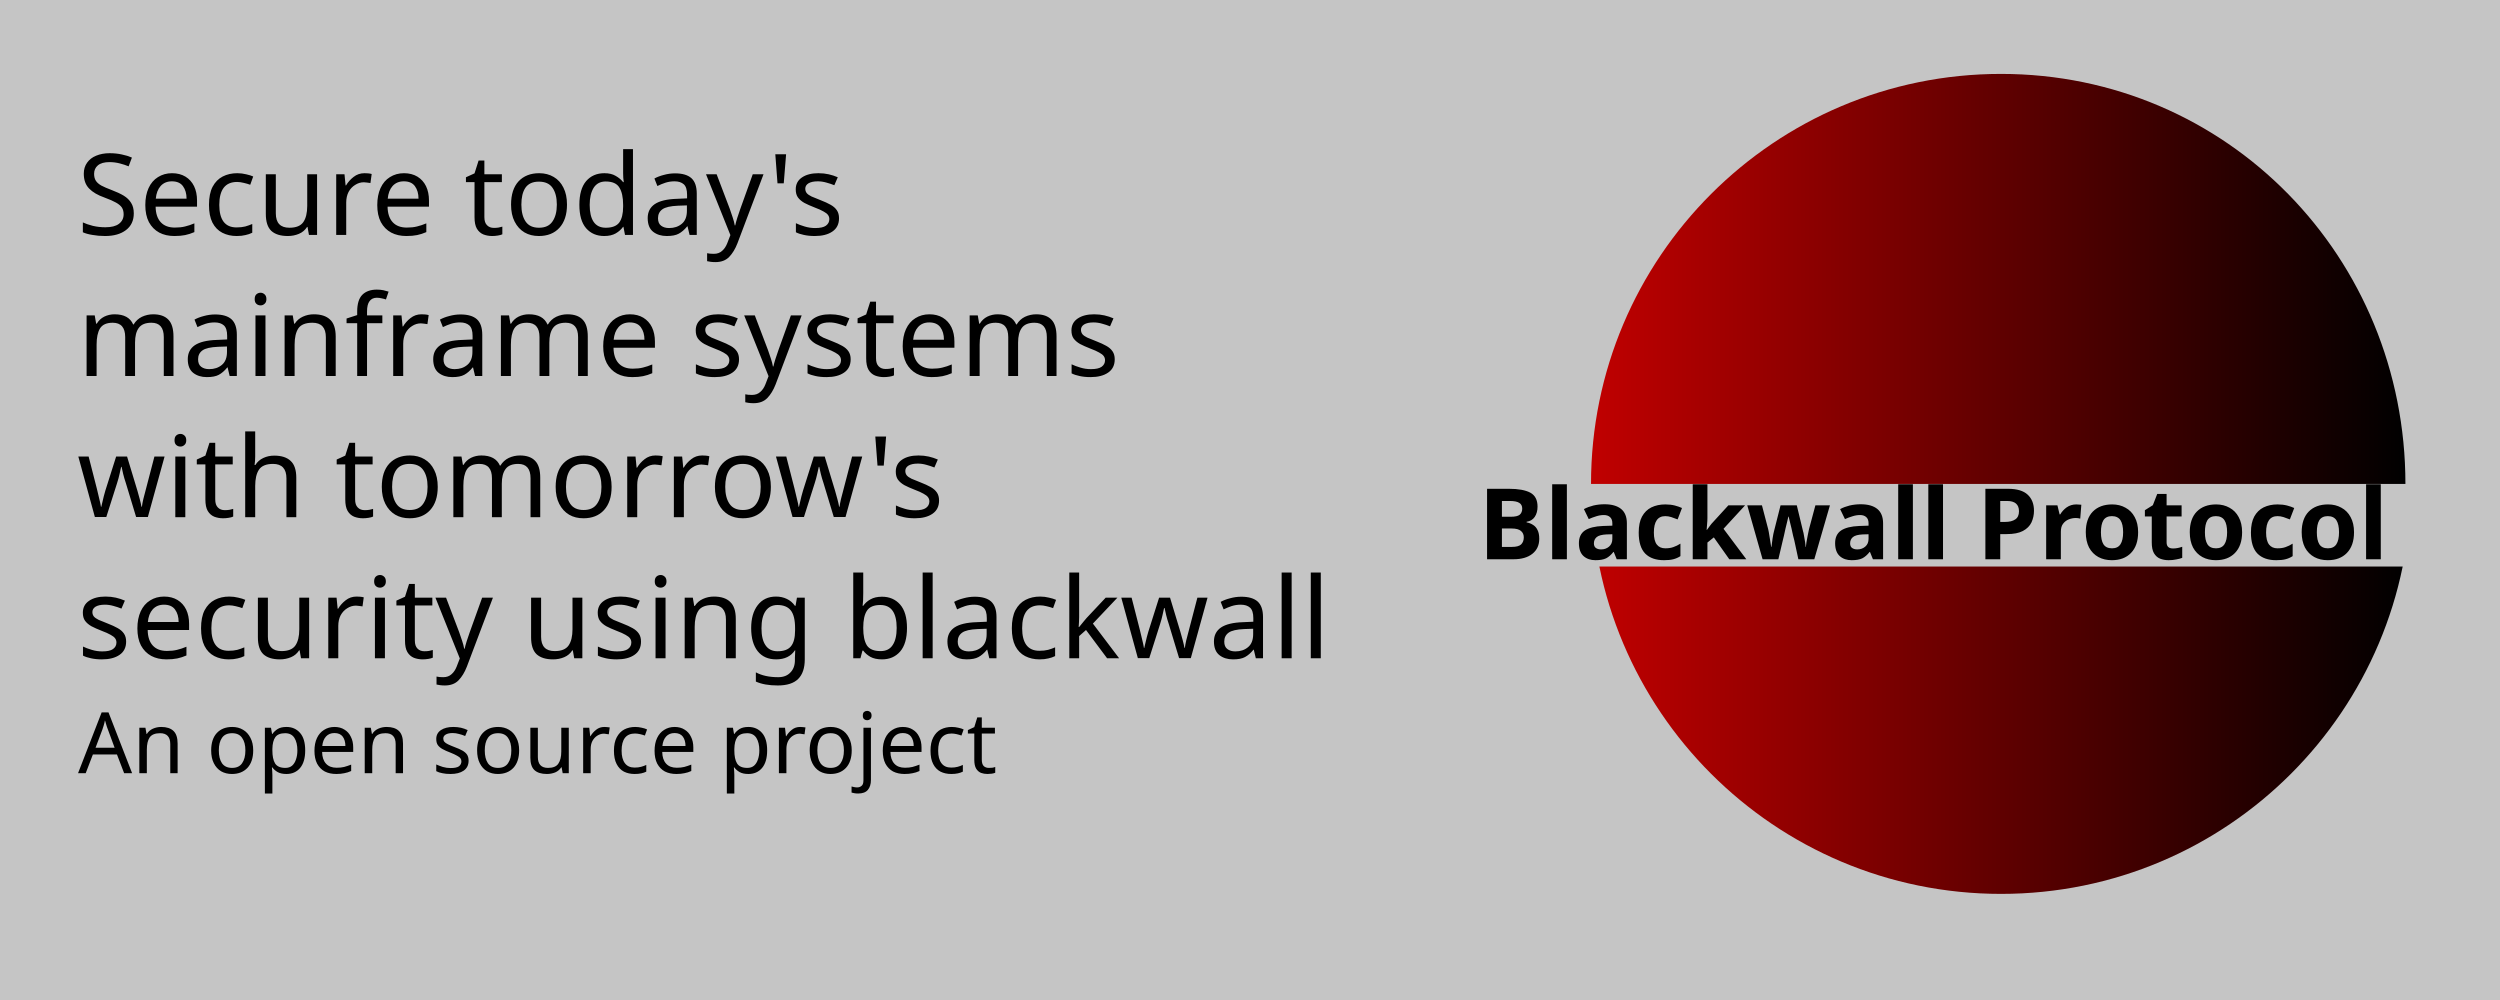
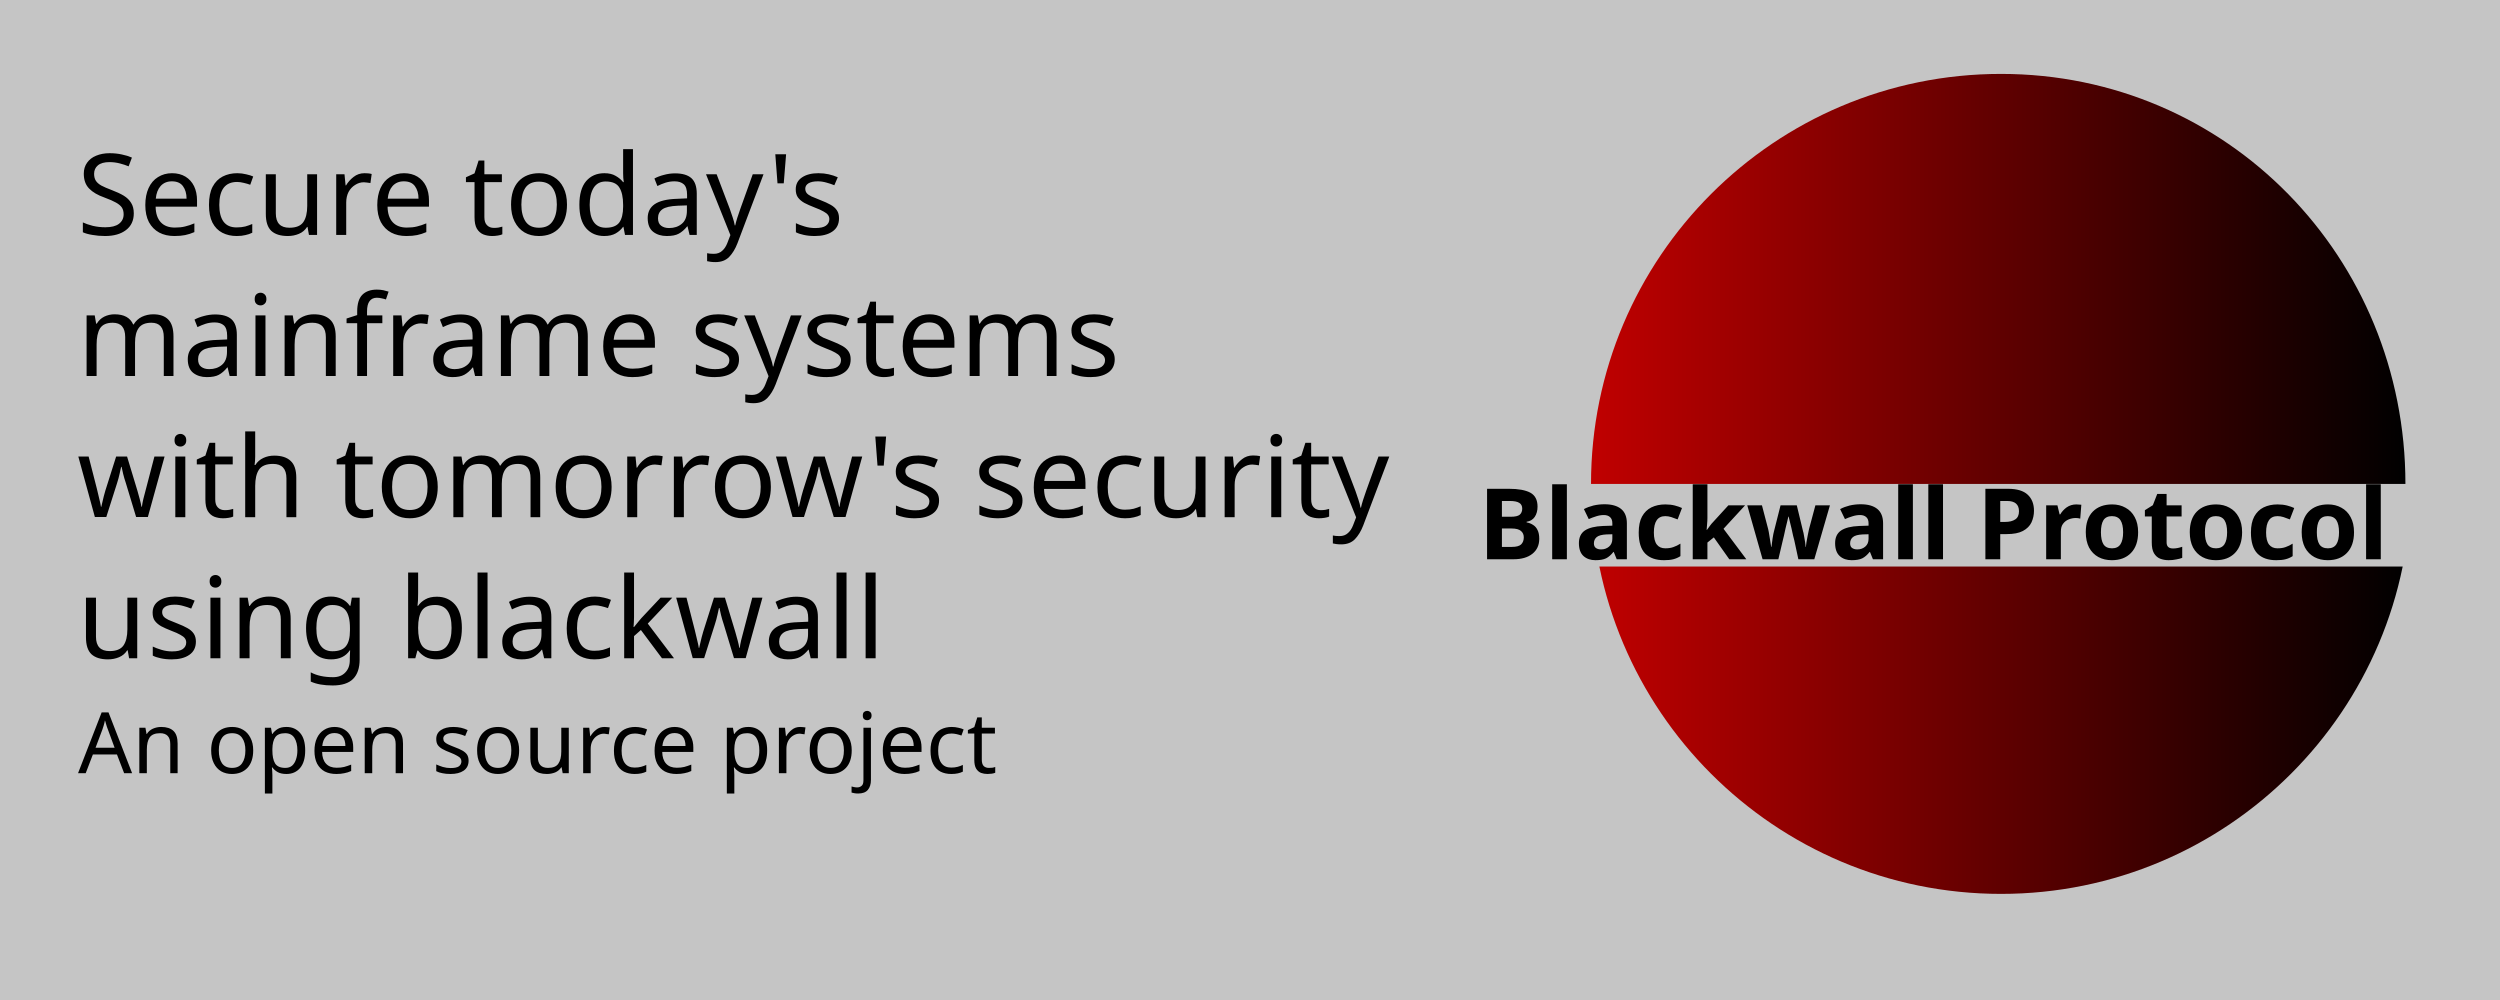
<svg xmlns="http://www.w3.org/2000/svg" xmlns:xlink="http://www.w3.org/1999/xlink" width="250mm" height="100mm" viewBox="0 0 250 100" version="1.1" id="svg1">
  <defs id="defs1">
    <rect x="41.379" y="258.621" width="309.483" height="74.138" id="rect8" />
    <linearGradient id="linearGradient4">
      <stop style="stop-color:#c00000;stop-opacity:1;" offset="0" id="stop4" />
      <stop style="stop-color:#000000;stop-opacity:1;" offset="1" id="stop5" />
    </linearGradient>
    <linearGradient xlink:href="#linearGradient4" id="linearGradient5" x1="159.102" y1="48.391" x2="240.542" y2="48.391" gradientUnits="userSpaceOnUse" />
  </defs>
  <rect style="fill:#c5c5c5;fill-opacity:1;stroke-width:0.265" id="rect10" width="253.635" height="103.552" x="-1.597" y="-1.14" />
  <g id="layer1">
    <path id="path1" style="stroke-width:0.269;fill:url(#linearGradient5)" d="m 240.269,56.653 c -0.546,2.669 -1.352,5.244 -2.389,7.696 -1.037,2.453 -2.307,4.783 -3.78,6.964 -1.474,2.181 -3.152,4.213 -5.006,6.068 -1.855,1.855 -3.887,3.533 -6.068,5.006 -2.181,1.474 -4.512,2.743 -6.964,3.78 -2.453,1.037 -5.027,1.843 -7.696,2.389 -2.669,0.546 -5.432,0.833 -8.263,0.833 -2.83,0 -5.594,-0.287 -8.263,-0.833 -2.669,-0.546 -5.244,-1.352 -7.696,-2.389 -2.453,-1.037 -4.783,-2.307 -6.964,-3.78 -2.181,-1.474 -4.213,-3.152 -6.068,-5.006 -1.855,-1.855 -3.533,-3.887 -5.006,-6.068 -1.474,-2.181 -2.743,-4.512 -3.78,-6.964 -1.037,-2.453 -1.843,-5.027 -2.389,-7.696 M 159.102,48.391 c 0,-22.644 18.356,-41 41,-41 22.644,0 40.44,18.357 40.44,41" />
    <text xml:space="preserve" style="font-style:normal;font-variant:normal;font-weight:bold;font-stretch:normal;font-size:9.878px;font-family:'IBM Plex Sans';-inkscape-font-specification:'IBM Plex Sans Bold';text-align:center;writing-mode:lr-tb;direction:ltr;text-anchor:middle;fill:#000000;fill-opacity:1;stroke-width:0.265" x="199.758" y="55.925" id="text1">
      <tspan style="font-style:normal;font-variant:normal;font-weight:bold;font-stretch:normal;font-size:9.878px;font-family:'IBM Plex Sans';-inkscape-font-specification:'IBM Plex Sans Bold';text-align:center;text-anchor:middle;fill:#000000;fill-opacity:1;stroke-width:0.265" x="199.758" y="55.925" id="tspan3">Blackwall Protocol</tspan>
    </text>
    <text xml:space="preserve" style="font-style:normal;font-variant:normal;font-weight:500;font-stretch:normal;font-size:11.289px;font-family:'IBM Plex Sans';-inkscape-font-specification:'IBM Plex Sans Medium';text-align:start;writing-mode:lr-tb;direction:ltr;text-anchor:start;fill:#000000;fill-opacity:1;stroke-width:0.265" x="7.706" y="23.493" id="text5">
      <tspan id="tspan5" style="font-style:normal;font-variant:normal;font-weight:500;font-stretch:normal;font-size:11.289px;font-family:'IBM Plex Sans';-inkscape-font-specification:'IBM Plex Sans Medium';text-align:start;text-anchor:start;stroke-width:0.265" x="7.706" y="23.493">Secure today's </tspan>
      <tspan style="font-style:normal;font-variant:normal;font-weight:500;font-stretch:normal;font-size:11.289px;font-family:'IBM Plex Sans';-inkscape-font-specification:'IBM Plex Sans Medium';text-align:start;text-anchor:start;stroke-width:0.265" x="7.706" y="37.604" id="tspan6">mainframe systems</tspan>
-       <tspan style="font-style:normal;font-variant:normal;font-weight:500;font-stretch:normal;font-size:11.289px;font-family:'IBM Plex Sans';-inkscape-font-specification:'IBM Plex Sans Medium';text-align:start;text-anchor:start;stroke-width:0.265" x="7.706" y="51.715" id="tspan8">with tomorrow's </tspan>
-       <tspan style="font-style:normal;font-variant:normal;font-weight:500;font-stretch:normal;font-size:11.289px;font-family:'IBM Plex Sans';-inkscape-font-specification:'IBM Plex Sans Medium';text-align:start;text-anchor:start;stroke-width:0.265" x="7.706" y="65.826" id="tspan11">security using blackwall</tspan>
-       <tspan style="font-style:normal;font-variant:normal;font-weight:500;font-stretch:normal;font-size:11.289px;font-family:'IBM Plex Sans';-inkscape-font-specification:'IBM Plex Sans Medium';text-align:start;text-anchor:start;stroke-width:0.265" x="7.706" y="79.937" id="tspan7" />
+       <tspan style="font-style:normal;font-variant:normal;font-weight:500;font-stretch:normal;font-size:11.289px;font-family:'IBM Plex Sans';-inkscape-font-specification:'IBM Plex Sans Medium';text-align:start;text-anchor:start;stroke-width:0.265" x="7.706" y="51.715" id="tspan11">with tomorrow's security </tspan>
+       <tspan style="font-style:normal;font-variant:normal;font-weight:500;font-stretch:normal;font-size:11.289px;font-family:'IBM Plex Sans';-inkscape-font-specification:'IBM Plex Sans Medium';text-align:start;text-anchor:start;stroke-width:0.265" x="7.706" y="65.826" id="tspan12">using blackwall</tspan>
+       <tspan style="font-style:normal;font-variant:normal;font-weight:500;font-stretch:normal;font-size:11.289px;font-family:'IBM Plex Sans';-inkscape-font-specification:'IBM Plex Sans Medium';text-align:start;text-anchor:start;stroke-width:0.265" x="7.706" y="79.938" id="tspan7" />
    </text>
    <text xml:space="preserve" style="font-style:normal;font-variant:normal;font-weight:normal;font-stretch:normal;font-size:8.467px;font-family:'IBM Plex Sans';-inkscape-font-specification:'IBM Plex Sans';text-align:start;writing-mode:lr-tb;direction:ltr;text-anchor:start;fill:#000000;fill-opacity:1;stroke-width:0.265" x="7.805" y="77.322" id="text10">
      <tspan id="tspan10" style="font-size:8.467px;stroke-width:0.265" x="7.805" y="77.322">An open source project</tspan>
    </text>
  </g>
</svg>
